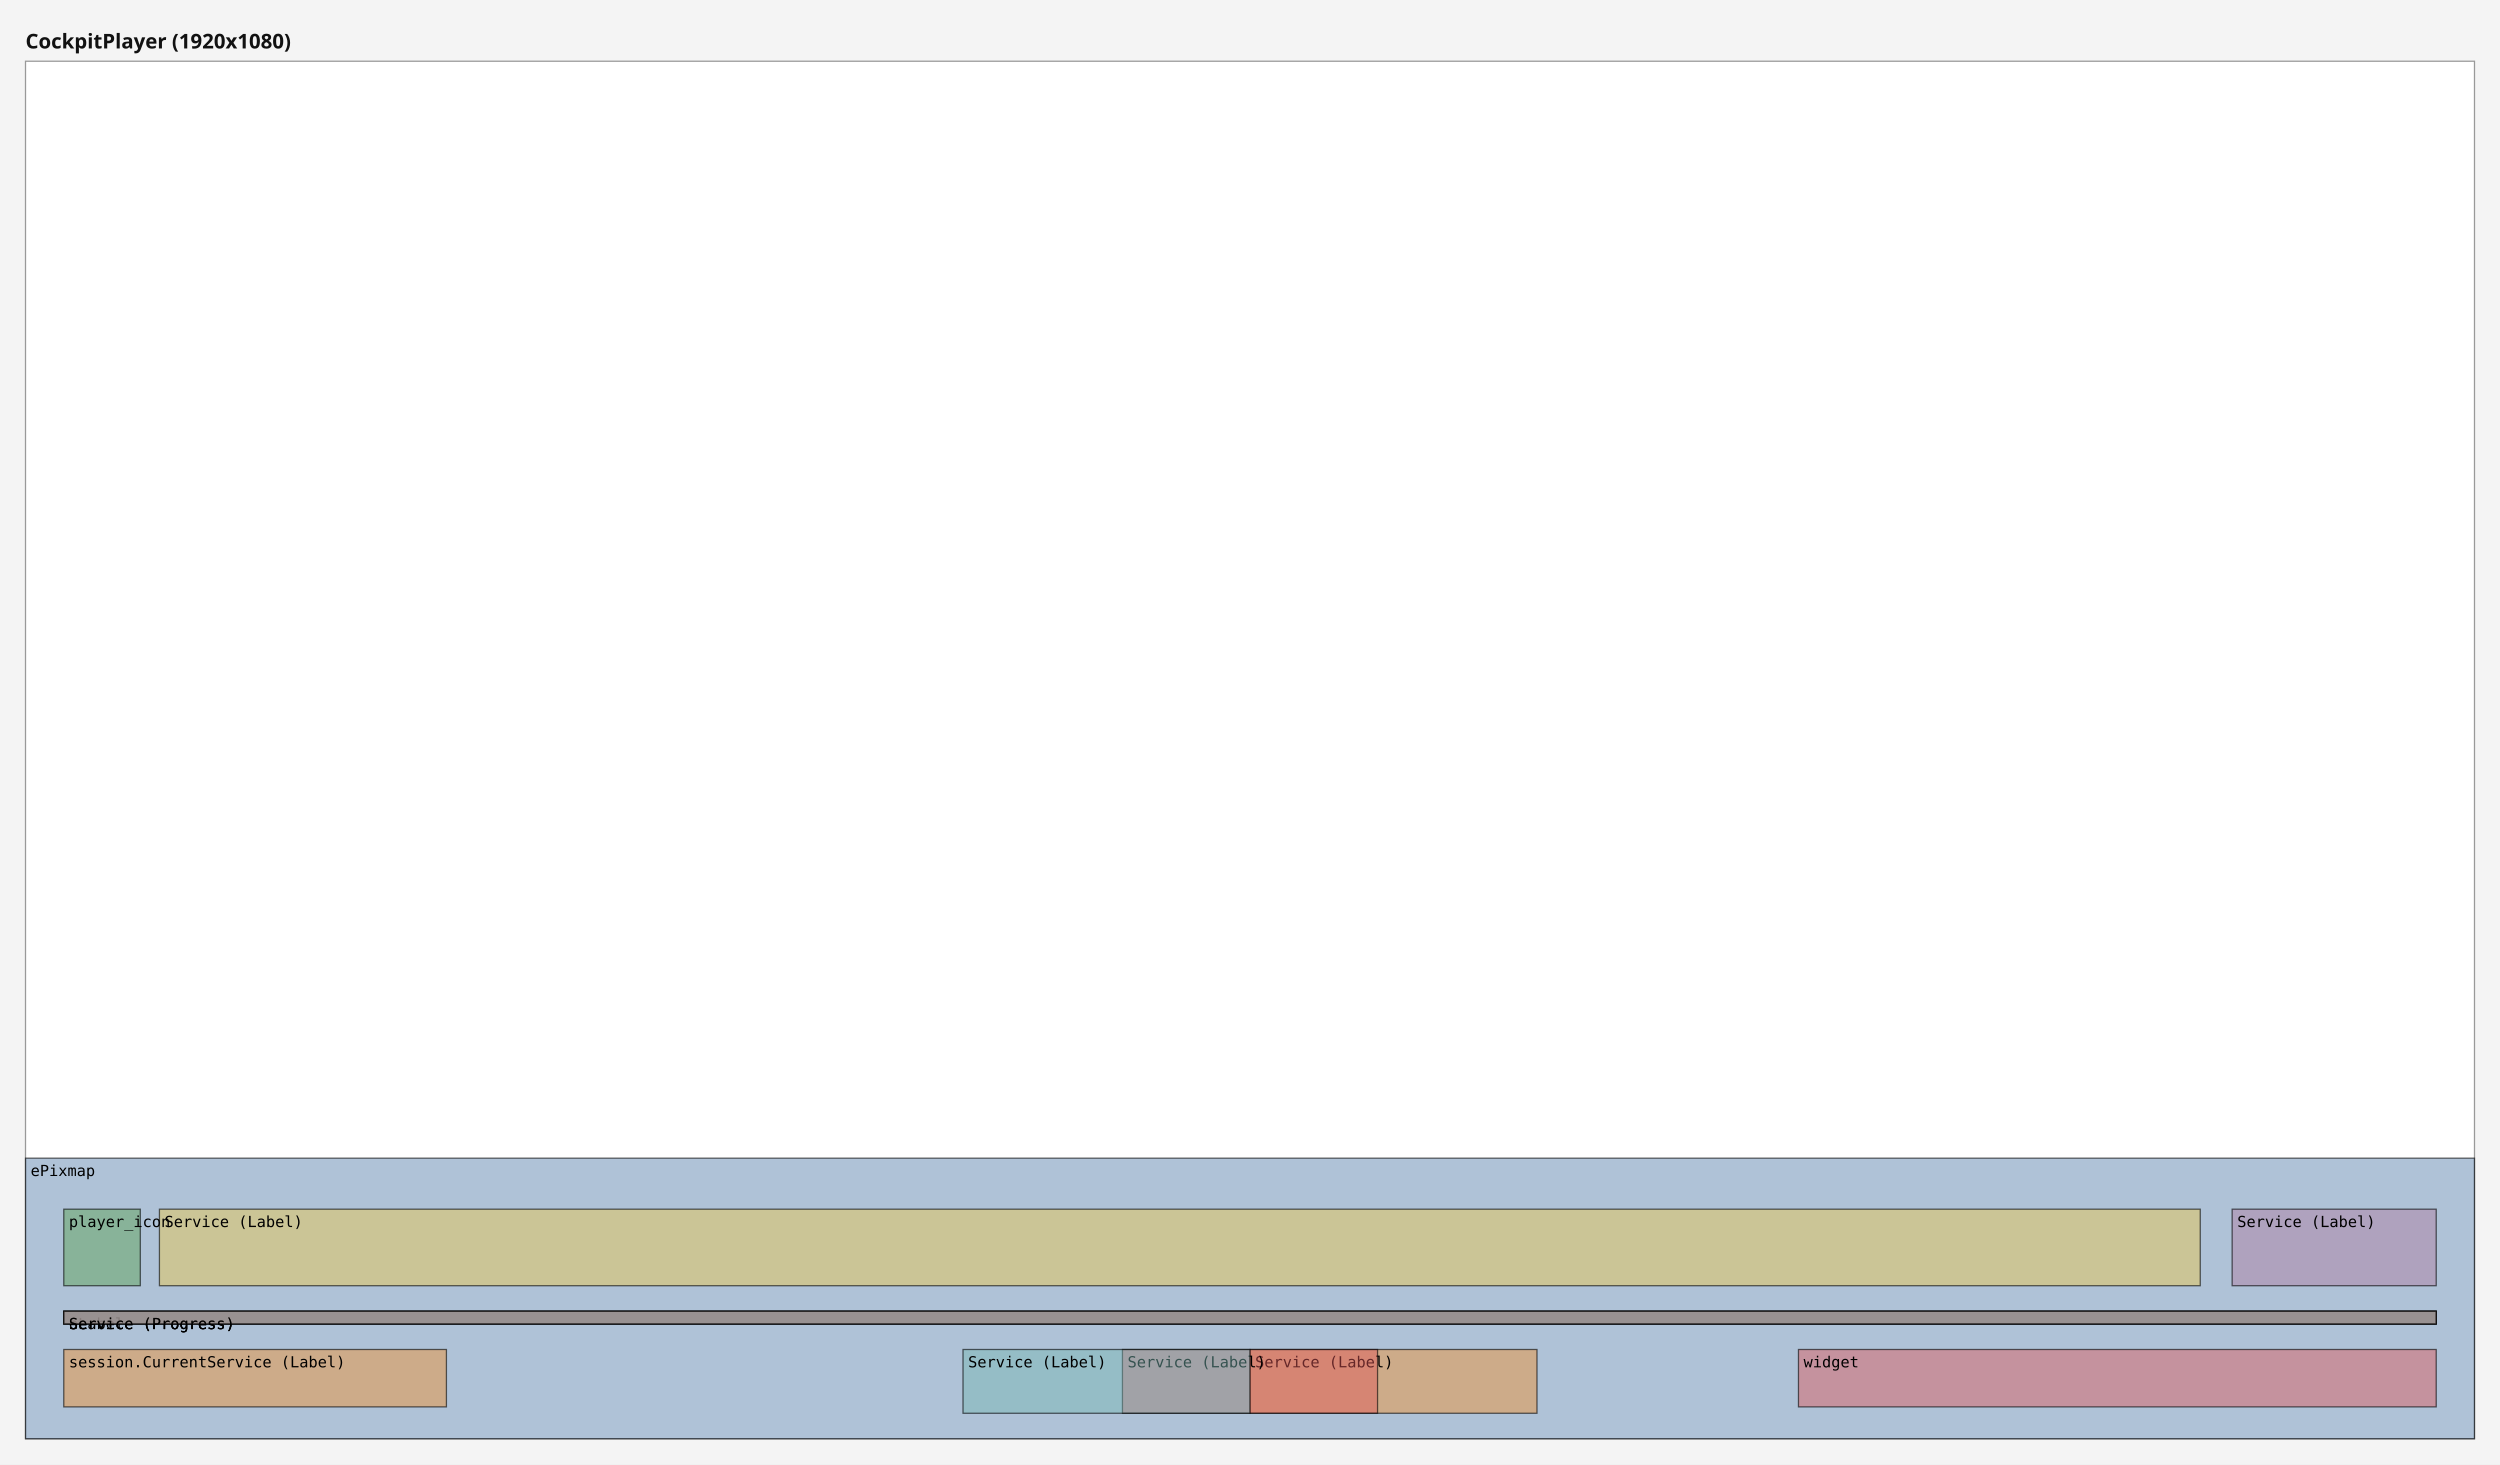
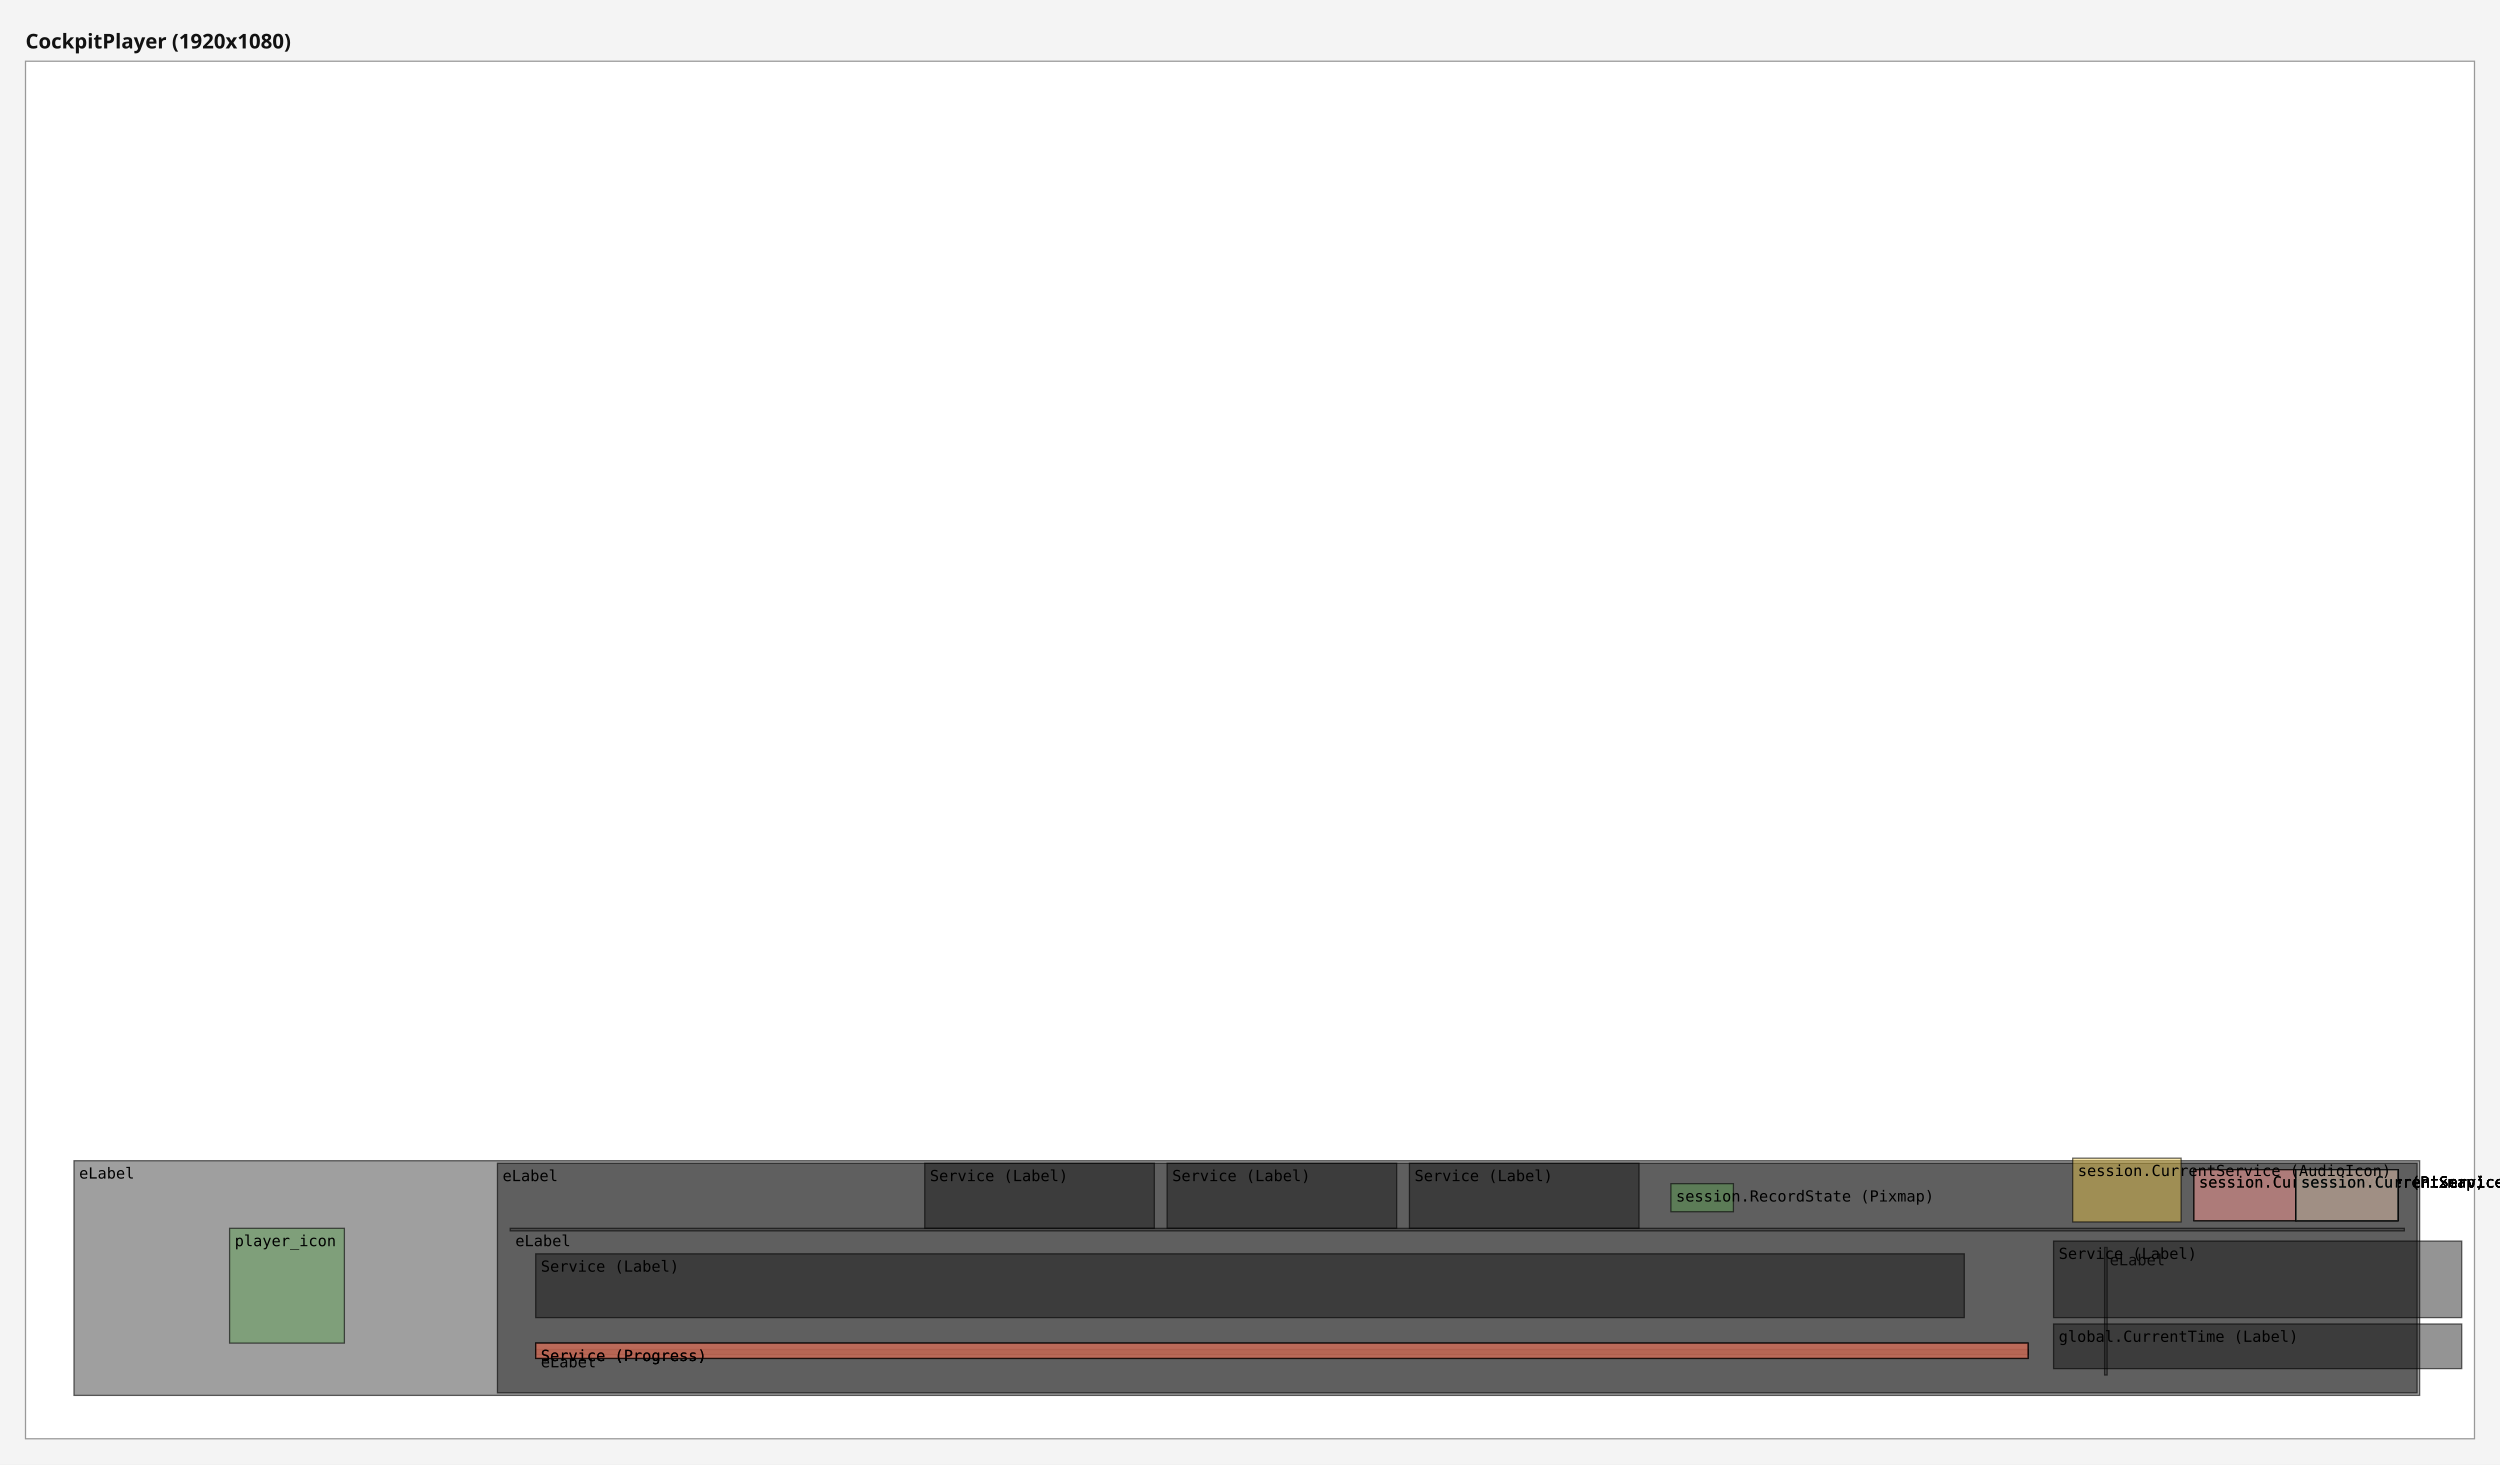
<svg xmlns="http://www.w3.org/2000/svg" width="1960" height="1148" viewBox="0 0 1960 1148">
  <rect x="0" y="0" width="1960" height="1148" fill="#f4f4f4" />
  <text x="20" y="38" font-family="sans-serif" font-size="16" font-weight="bold" fill="#111111">CockpitPlayer (1920x1080)</text>
  <g data-screen="0" transform="translate(20,48)">
    <rect x="0" y="0" width="1920" height="1080" fill="#ffffff" stroke="#999999" stroke-width="1" />
    <g>
-       <rect data-ref="0:0" x="0" y="860" width="1920" height="220" fill="#4e79a7" fill-opacity="0.45" stroke="#000000" stroke-opacity="0.6" stroke-width="1" />
-       <text x="4" y="874" font-family="monospace" font-size="12" fill="#000000">ePixmap</text>
+       <rect data-ref="0:0" x="38" y="862" width="1839" height="184" fill="#2c2c2c" fill-opacity="0.45" stroke="#000000" stroke-opacity="0.6" stroke-width="1" />
+       <text x="42" y="876" font-family="monospace" font-size="12" fill="#000000">eLabel</text>
    </g>
    <g>
-       <rect data-ref="0:1" x="960" y="1010" width="225" height="50" fill="#f28e2b" fill-opacity="0.45" stroke="#000000" stroke-opacity="0.6" stroke-width="1" />
-       <text x="964" y="1024" font-family="monospace" font-size="12" fill="#000000">Service (Label)</text>
+       <rect data-ref="0:1" x="370" y="864" width="1505" height="180" fill="#121212" fill-opacity="0.45" stroke="#000000" stroke-opacity="0.6" stroke-width="1" />
+       <text x="374" y="878" font-family="monospace" font-size="12" fill="#000000">eLabel</text>
    </g>
    <g>
-       <rect data-ref="0:2" x="860" y="1010" width="200" height="50" fill="#e15759" fill-opacity="0.45" stroke="#000000" stroke-opacity="0.6" stroke-width="1" />
-       <text x="864" y="1024" font-family="monospace" font-size="12" fill="#000000">Service (Label)</text>
+       <rect data-ref="0:2" x="380" y="915" width="1485" height="2" fill="#363636" fill-opacity="0.45" stroke="#000000" stroke-opacity="0.6" stroke-width="1" />
+       <text x="384" y="929" font-family="monospace" font-size="12" fill="#000000">eLabel</text>
    </g>
    <g>
-       <rect data-ref="0:3" x="735" y="1010" width="225" height="50" fill="#76b7b2" fill-opacity="0.45" stroke="#000000" stroke-opacity="0.6" stroke-width="1" />
-       <text x="739" y="1024" font-family="monospace" font-size="12" fill="#000000">Service (Label)</text>
+       <rect data-ref="0:3" x="1630" y="930" width="2" height="100" fill="#363636" fill-opacity="0.45" stroke="#000000" stroke-opacity="0.6" stroke-width="1" />
+       <text x="1634" y="944" font-family="monospace" font-size="12" fill="#000000">eLabel</text>
    </g>
    <g>
-       <rect data-ref="0:5" x="105" y="900" width="1600" height="60" fill="#edc948" fill-opacity="0.45" stroke="#000000" stroke-opacity="0.6" stroke-width="1" />
-       <text x="109" y="914" font-family="monospace" font-size="12" fill="#000000">Service (Label)</text>
+       <rect data-ref="0:5" x="400" y="935" width="1120" height="50" fill="#121212" fill-opacity="0.45" stroke="#000000" stroke-opacity="0.6" stroke-width="1" />
+       <text x="404" y="949" font-family="monospace" font-size="12" fill="#000000">Service (Label)</text>
    </g>
    <g>
-       <rect data-ref="0:6" x="1730" y="900" width="160" height="60" fill="#b07aa1" fill-opacity="0.45" stroke="#000000" stroke-opacity="0.6" stroke-width="1" />
-       <text x="1734" y="914" font-family="monospace" font-size="12" fill="#000000">Service (Label)</text>
+       <rect data-ref="0:6" x="705" y="864" width="180" height="51" fill="#121212" fill-opacity="0.45" stroke="#000000" stroke-opacity="0.6" stroke-width="1" />
+       <text x="709" y="878" font-family="monospace" font-size="12" fill="#000000">Service (Label)</text>
    </g>
    <g>
-       <rect data-ref="0:7" x="30" y="980" width="1860" height="10" fill="#2c2c2c" fill-opacity="0.45" stroke="#000000" stroke-opacity="0.6" stroke-width="1" />
-       <text x="34" y="994" font-family="monospace" font-size="12" fill="#000000">eLabel</text>
+       <rect data-ref="0:7" x="895" y="864" width="180" height="51" fill="#121212" fill-opacity="0.45" stroke="#000000" stroke-opacity="0.6" stroke-width="1" />
+       <text x="899" y="878" font-family="monospace" font-size="12" fill="#000000">Service (Label)</text>
    </g>
    <g>
-       <rect data-ref="0:10" x="30" y="980" width="1860" height="10" fill="#4e79a7" fill-opacity="0.45" stroke="#000000" stroke-opacity="0.6" stroke-width="1" />
-       <text x="34" y="994" font-family="monospace" font-size="12" fill="#000000">Service (Progress)</text>
+       <rect data-ref="0:8" x="1085" y="864" width="180" height="51" fill="#121212" fill-opacity="0.45" stroke="#000000" stroke-opacity="0.6" stroke-width="1" />
+       <text x="1089" y="878" font-family="monospace" font-size="12" fill="#000000">Service (Label)</text>
    </g>
    <g>
-       <rect data-ref="0:4" x="30" y="900" width="60" height="60" fill="#59a14f" fill-opacity="0.45" stroke="#000000" stroke-opacity="0.6" stroke-width="1" />
-       <text x="34" y="914" font-family="monospace" font-size="12" fill="#000000">player_icon</text>
+       <rect data-ref="0:9" x="400" y="1010" width="1170" height="4" fill="#232323" fill-opacity="0.45" stroke="#000000" stroke-opacity="0.6" stroke-width="1" />
+       <text x="404" y="1024" font-family="monospace" font-size="12" fill="#000000">eLabel</text>
    </g>
    <g>
-       <rect data-ref="0:8" x="30" y="980" width="1860" height="10" fill="#9c755f" fill-opacity="0.45" stroke="#000000" stroke-opacity="0.6" stroke-width="1" />
-       <text x="34" y="994" font-family="monospace" font-size="12" fill="#000000">Service (Progress)</text>
+       <rect data-ref="0:10" x="400" y="1005" width="1170" height="12" fill="#4e79a7" fill-opacity="0.45" stroke="#000000" stroke-opacity="0.6" stroke-width="1" />
+       <text x="404" y="1019" font-family="monospace" font-size="12" fill="#000000">Service (Progress)</text>
    </g>
    <g>
-       <rect data-ref="0:11" x="30" y="1010" width="300" height="45" fill="#f28e2b" fill-opacity="0.45" stroke="#000000" stroke-opacity="0.6" stroke-width="1" />
-       <text x="34" y="1024" font-family="monospace" font-size="12" fill="#000000">session.CurrentService (Label)</text>
+       <rect data-ref="0:16" x="1700" y="869" width="80" height="40" fill="#b07aa1" fill-opacity="0.45" stroke="#000000" stroke-opacity="0.6" stroke-width="1" />
+       <text x="1704" y="883" font-family="monospace" font-size="12" fill="#000000">session.CurrentService (Pixmap)</text>
    </g>
    <g>
-       <rect data-ref="0:9" x="30" y="980" width="1860" height="10" fill="#bab0ac" fill-opacity="0.45" stroke="#000000" stroke-opacity="0.6" stroke-width="1" />
-       <text x="34" y="994" font-family="monospace" font-size="12" fill="#000000">Service (Progress)</text>
+       <rect data-ref="0:17" x="1700" y="869" width="80" height="40" fill="#ff9da7" fill-opacity="0.45" stroke="#000000" stroke-opacity="0.6" stroke-width="1" />
+       <text x="1704" y="883" font-family="monospace" font-size="12" fill="#000000">session.CurrentService (Pixmap)</text>
    </g>
    <g>
-       <rect data-ref="0:12" x="1390" y="1010" width="500" height="45" fill="#e15759" fill-opacity="0.45" stroke="#000000" stroke-opacity="0.6" stroke-width="1" />
-       <text x="1394" y="1024" font-family="monospace" font-size="12" fill="#000000">widget</text>
+       <rect data-ref="0:18" x="1700" y="869" width="80" height="40" fill="#9c755f" fill-opacity="0.45" stroke="#000000" stroke-opacity="0.6" stroke-width="1" />
+       <text x="1704" y="883" font-family="monospace" font-size="12" fill="#000000">session.CurrentService (Pixmap)</text>
+     </g>
+     <g>
+       <rect data-ref="0:19" x="1780" y="869" width="80" height="40" fill="#bab0ac" fill-opacity="0.45" stroke="#000000" stroke-opacity="0.6" stroke-width="1" />
+       <text x="1784" y="883" font-family="monospace" font-size="12" fill="#000000">session.CurrentService (Pixmap)</text>
+     </g>
+     <g>
+       <rect data-ref="0:20" x="1780" y="869" width="80" height="40" fill="#4e79a7" fill-opacity="0.45" stroke="#000000" stroke-opacity="0.6" stroke-width="1" />
+       <text x="1784" y="883" font-family="monospace" font-size="12" fill="#000000">session.CurrentService (Pixmap)</text>
+     </g>
+     <g>
+       <rect data-ref="0:21" x="1780" y="869" width="80" height="40" fill="#f28e2b" fill-opacity="0.45" stroke="#000000" stroke-opacity="0.6" stroke-width="1" />
+       <text x="1784" y="883" font-family="monospace" font-size="12" fill="#000000">session.CurrentService (Pixmap)</text>
+     </g>
+     <g>
+       <rect data-ref="0:22" x="1780" y="869" width="80" height="40" fill="#e15759" fill-opacity="0.45" stroke="#000000" stroke-opacity="0.6" stroke-width="1" />
+       <text x="1784" y="883" font-family="monospace" font-size="12" fill="#000000">session.CurrentService (Pixmap)</text>
+     </g>
+     <g>
+       <rect data-ref="0:23" x="1780" y="869" width="80" height="40" fill="#76b7b2" fill-opacity="0.45" stroke="#000000" stroke-opacity="0.6" stroke-width="1" />
+       <text x="1784" y="883" font-family="monospace" font-size="12" fill="#000000">session.CurrentService (Pixmap)</text>
+     </g>
+     <g>
+       <rect data-ref="0:24" x="1290" y="880" width="49" height="22" fill="#59a14f" fill-opacity="0.45" stroke="#000000" stroke-opacity="0.6" stroke-width="1" />
+       <text x="1294" y="894" font-family="monospace" font-size="12" fill="#000000">session.RecordState (Pixmap)</text>
+     </g>
+     <g>
+       <rect data-ref="0:4" x="160" y="915" width="90" height="90" fill="#59a14f" fill-opacity="0.45" stroke="#000000" stroke-opacity="0.6" stroke-width="1" />
+       <text x="164" y="929" font-family="monospace" font-size="12" fill="#000000">player_icon</text>
+     </g>
+     <g>
+       <rect data-ref="0:11" x="400" y="1005" width="1170" height="12" fill="#f28e2b" fill-opacity="0.45" stroke="#000000" stroke-opacity="0.6" stroke-width="1" />
+       <text x="404" y="1019" font-family="monospace" font-size="12" fill="#000000">Service (Progress)</text>
+     </g>
+     <g>
+       <rect data-ref="0:12" x="400" y="1005" width="1170" height="12" fill="#e15759" fill-opacity="0.45" stroke="#000000" stroke-opacity="0.6" stroke-width="1" />
+       <text x="404" y="1019" font-family="monospace" font-size="12" fill="#000000">Service (Progress)</text>
+     </g>
+     <g>
+       <rect data-ref="0:15" x="1605" y="860" width="85" height="50" fill="#edc948" fill-opacity="0.45" stroke="#000000" stroke-opacity="0.6" stroke-width="1" />
+       <text x="1609" y="874" font-family="monospace" font-size="12" fill="#000000">session.CurrentService (AudioIcon)</text>
+     </g>
+     <g>
+       <rect data-ref="0:13" x="1590" y="925" width="320" height="60" fill="#121212" fill-opacity="0.45" stroke="#000000" stroke-opacity="0.6" stroke-width="1" />
+       <text x="1594" y="939" font-family="monospace" font-size="12" fill="#000000">Service (Label)</text>
+     </g>
+     <g>
+       <rect data-ref="0:14" x="1590" y="990" width="320" height="35" fill="#121212" fill-opacity="0.45" stroke="#000000" stroke-opacity="0.6" stroke-width="1" />
+       <text x="1594" y="1004" font-family="monospace" font-size="12" fill="#000000">global.CurrentTime (Label)</text>
    </g>
  </g>
</svg>
